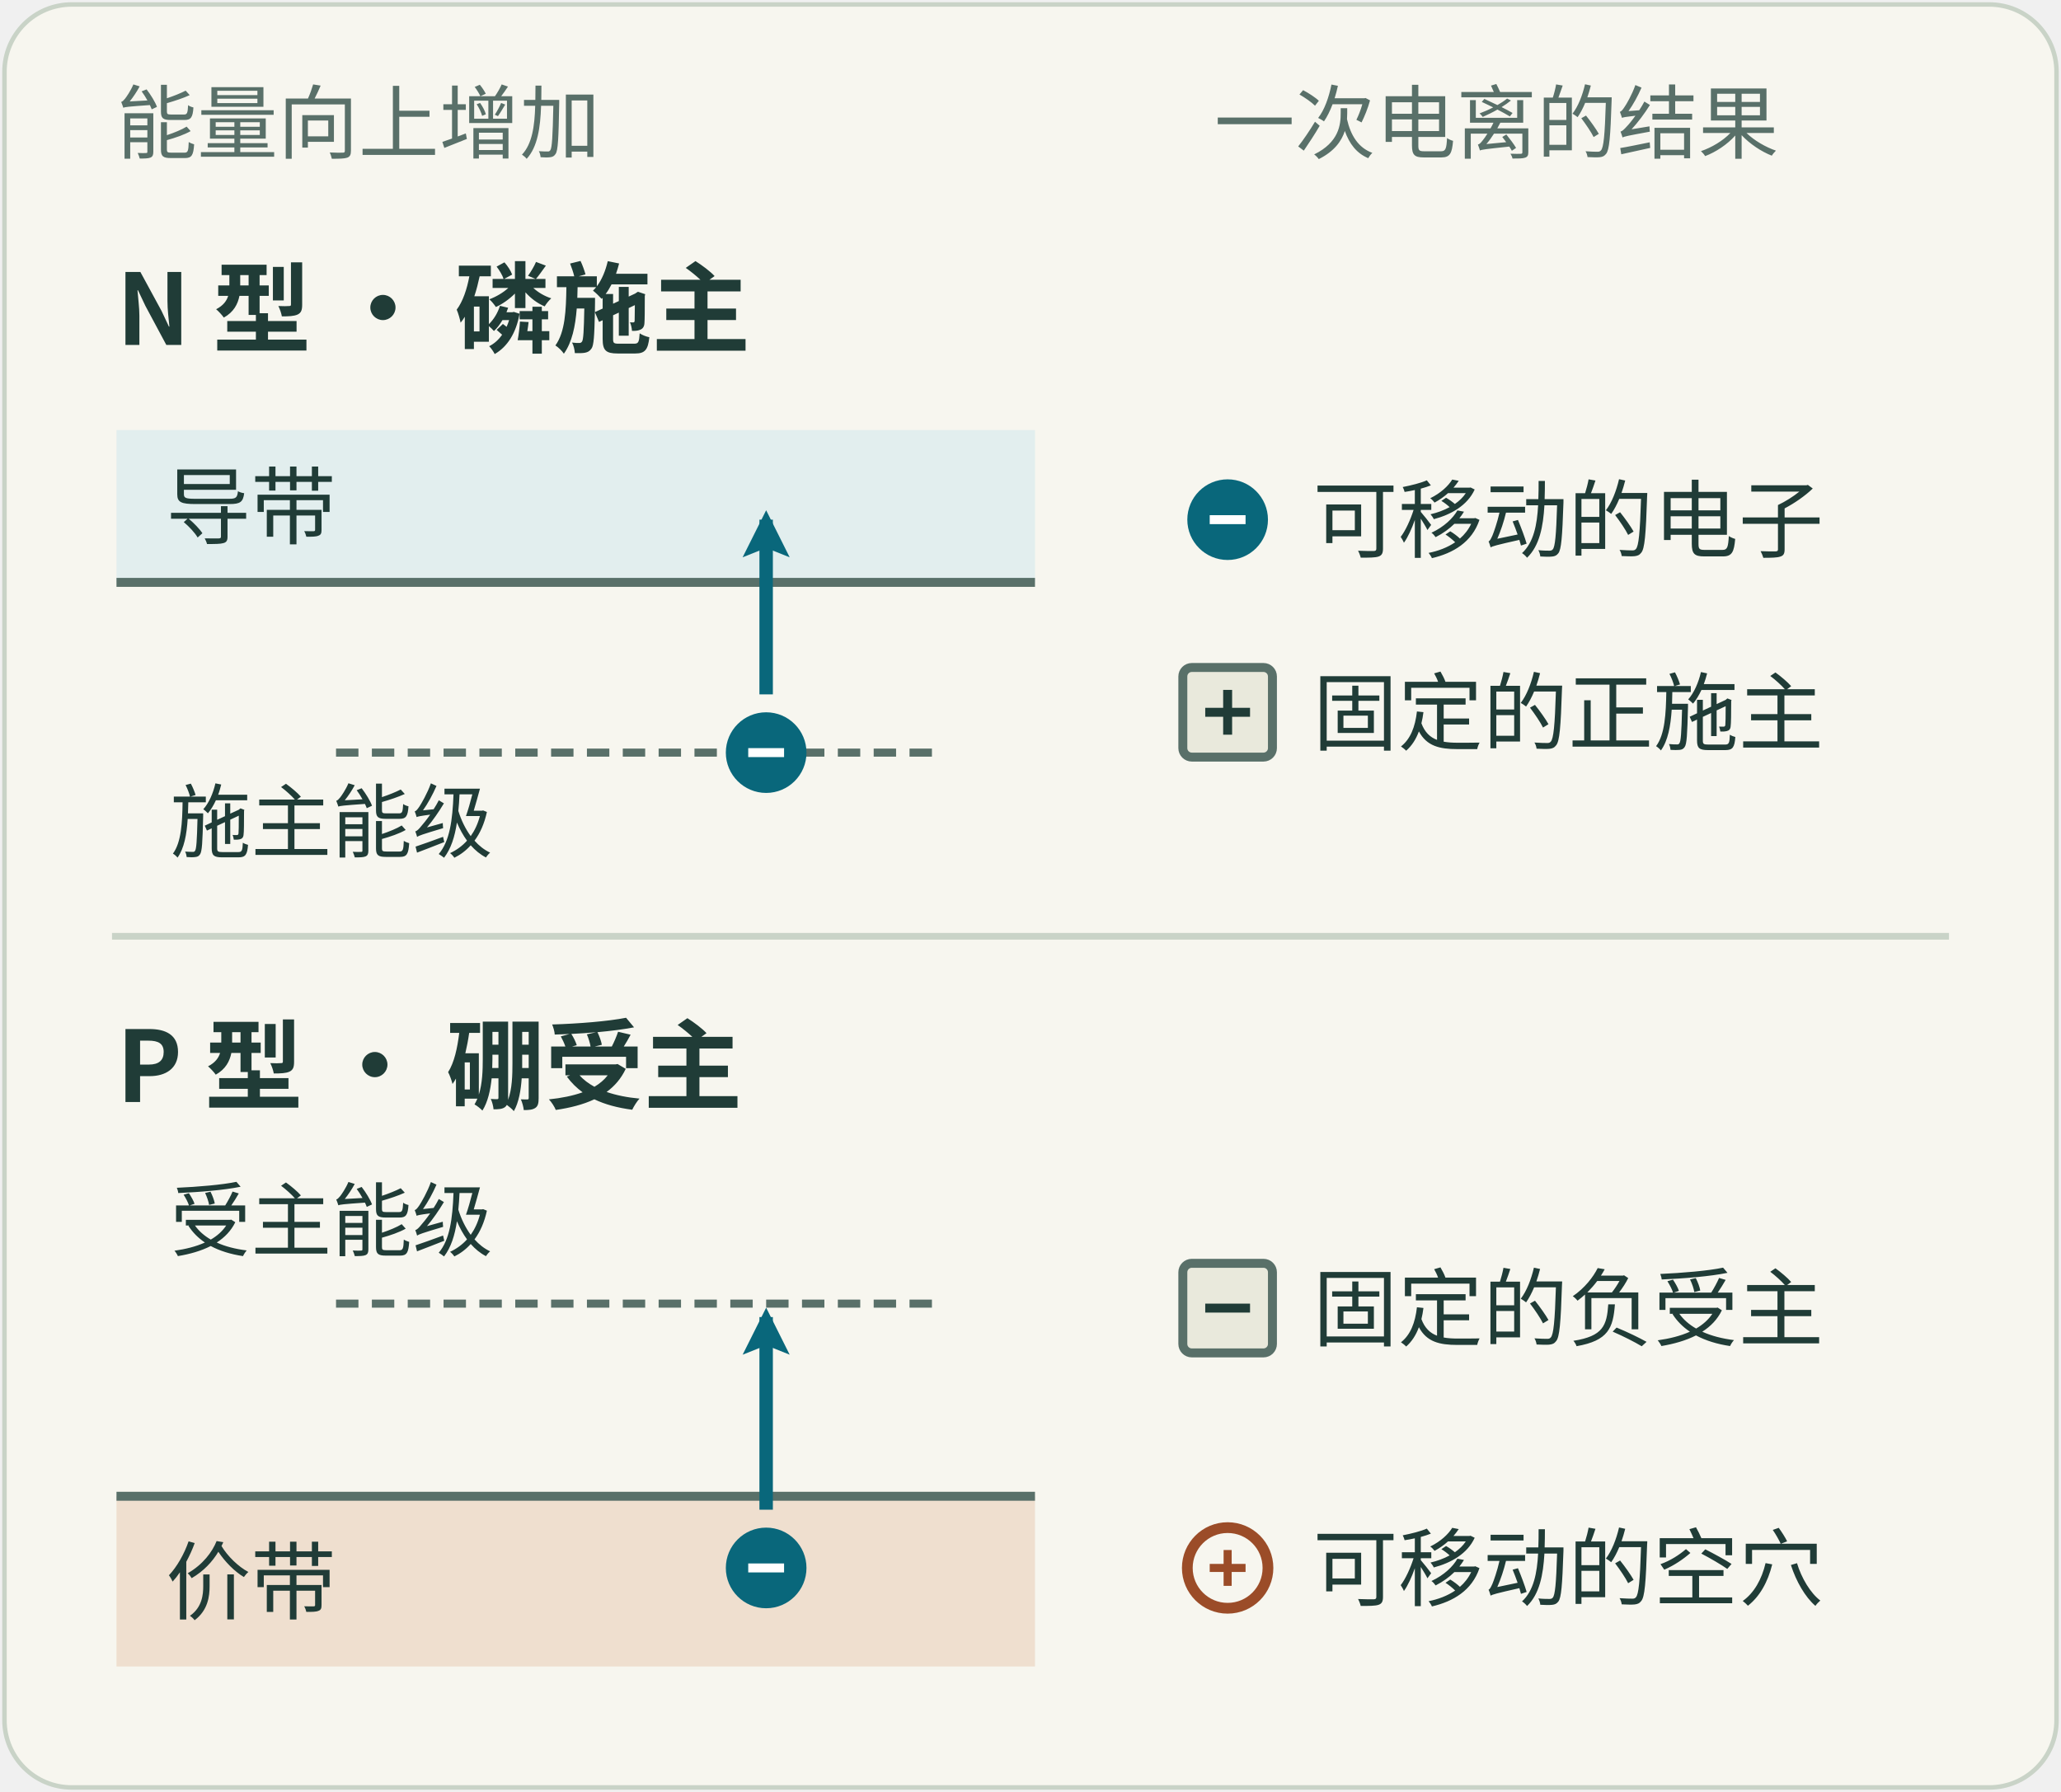
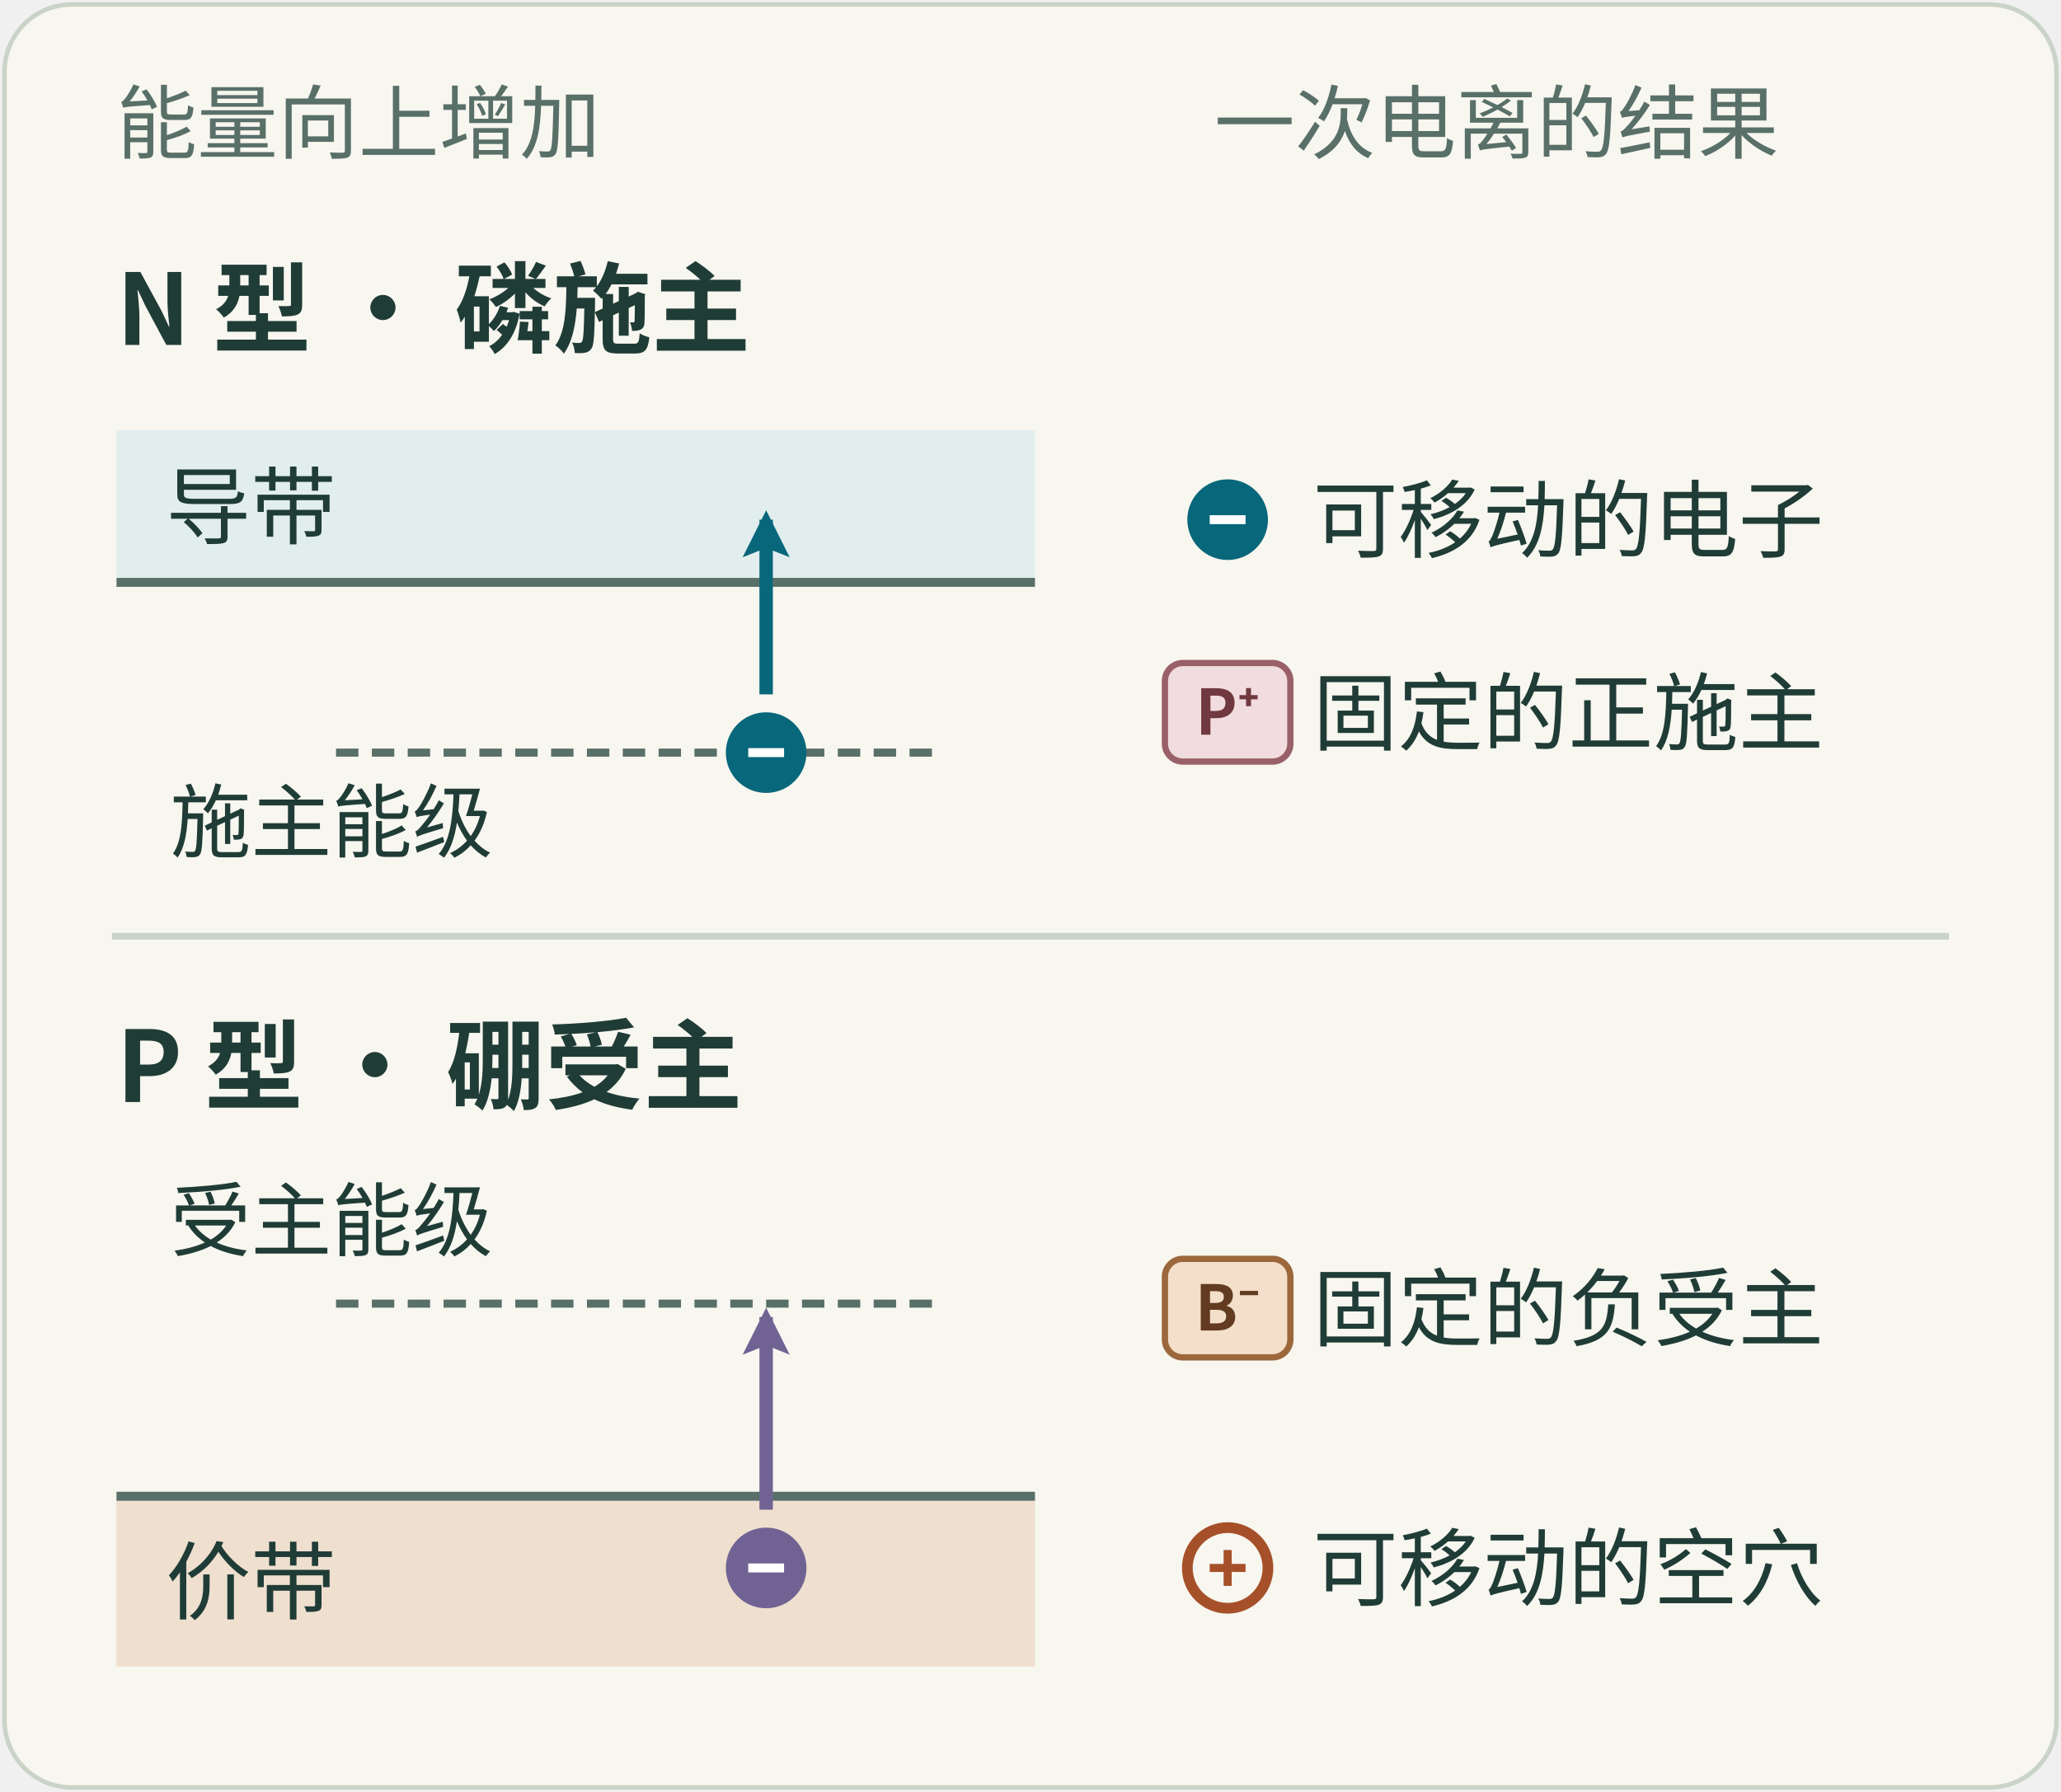
<svg xmlns="http://www.w3.org/2000/svg" width="460" height="400" viewBox="0 0 460 400" role="img" aria-labelledby="title desc" xml:lang="zh-CN">
  <defs>
    <marker id="up-arrow" viewBox="0 0 10 10" refX="8" refY="5" markerWidth="3.5" markerHeight="3.5" orient="auto">
      <path d="M0 0 10 5 0 10 2 5Z" fill="#09677b" />
    </marker>
    <g id="electron">
      <circle r="9" fill="#09677b" />
      <path d="M-4 0H4" stroke="white" stroke-width="2" />
    </g>
+     <g id="valence-electron">
+       <circle r="9" fill="#706394" />
+       <path d="M-4 0H4" stroke="white" stroke-width="2" />
+     </g>
+     <marker id="valence-arrow" viewBox="0 0 10 10" refX="8" refY="5" markerWidth="3.5" markerHeight="3.5" orient="auto">
+       <path d="M0 0 10 5 0 10 2 5Z" fill="#706394" />
+     </marker>
    <g id="hole">
-       <circle r="9" fill="#f7f6ef" stroke="#9b4c28" stroke-width="2.4" />
-       <path d="M-4 0H4M0-4V4" stroke="#9b4c28" stroke-width="1.8" />
+       <circle r="9" fill="#f7f6ef" stroke="#a65029" stroke-width="2.4" />
+       <path d="M-4 0H4M0-4V4" stroke="#a65029" stroke-width="1.8" />
    </g>
  </defs>
  <rect x="1" y="1" width="458" height="398" rx="15" fill="#f7f6ef" stroke="#c9d3c7" />
  <g font-family="system-ui, 'Noto Sans CJK SC', sans-serif" fill="#203c37" font-size="19">
    <text x="26" y="34" fill="#597069" font-size="18">能量向上增加</text>
    <text x="271" y="34" fill="#597069" font-size="18">一次电离的结果</text>
    <text x="26" y="77" font-size="22" font-weight="650">N 型 · 磷施主</text>
    <rect x="26" y="96" width="205" height="34" fill="#e2eeee" />
    <path d="M26 130H231" fill="none" stroke="#597069" stroke-width="2" />
    <text x="37" y="120">导带</text>
    <path d="M75 168H209" fill="none" stroke="#597069" stroke-width="1.8" stroke-dasharray="5 3" />
    <text x="38" y="190" font-size="18">施主能级</text>
    <use href="#electron" x="171" y="168" />
    <path d="M171 155V116" fill="none" stroke="#09677b" stroke-width="3" marker-end="url(#up-arrow)" />
    <use href="#electron" x="274" y="116" />
    <text x="293" y="123">可移动的电子</text>
-     <rect x="264" y="149" width="20" height="20" rx="2" fill="#e9e9dc" stroke="#597069" stroke-width="2" />
-     <path d="M269 159H279M274 154V164" stroke="#203c37" stroke-width="2" />
+     <rect x="260" y="148" width="28" height="22" rx="4" fill="#f1dddf" stroke="#9a6068" stroke-width="1.4" />
+     <text x="274" y="164" text-anchor="middle" font-size="14" font-weight="700" fill="#703940">P⁺</text>
    <text x="293" y="166">固定的正施主</text>
    <path d="M25 209H435" stroke="#c9d3c7" stroke-width="1.5" />
    <text x="26" y="246" font-size="22" font-weight="650">P 型 · 硼受主</text>
    <text x="38" y="279" font-size="18">受主能级</text>
    <path d="M75 291H209" fill="none" stroke="#597069" stroke-width="1.8" stroke-dasharray="5 3" />
    <rect x="26" y="334" width="205" height="38" fill="#efdfcf" />
    <path d="M26 334H231" fill="none" stroke="#597069" stroke-width="2" />
    <text x="37" y="360">价带</text>
-     <use href="#electron" x="171" y="350" />
-     <path d="M171 337V294" fill="none" stroke="#09677b" stroke-width="3" marker-end="url(#up-arrow)" />
-     <rect x="264" y="282" width="20" height="20" rx="2" fill="#e9e9dc" stroke="#597069" stroke-width="2" />
-     <path d="M269 292H279" stroke="#203c37" stroke-width="2" />
+     <use href="#valence-electron" x="171" y="350" />
+     <path d="M171 337V294" fill="none" stroke="#706394" stroke-width="3" marker-end="url(#valence-arrow)" />
+     <rect x="260" y="281" width="28" height="22" rx="4" fill="#f3dfca" stroke="#9b673b" stroke-width="1.4" />
+     <text x="274" y="297" text-anchor="middle" font-size="14" font-weight="700" fill="#623b21">B⁻</text>
    <text x="293" y="299">固定的负受主</text>
    <use href="#hole" x="274" y="350" />
    <text x="293" y="357">可移动的空穴</text>
  </g>
</svg>
